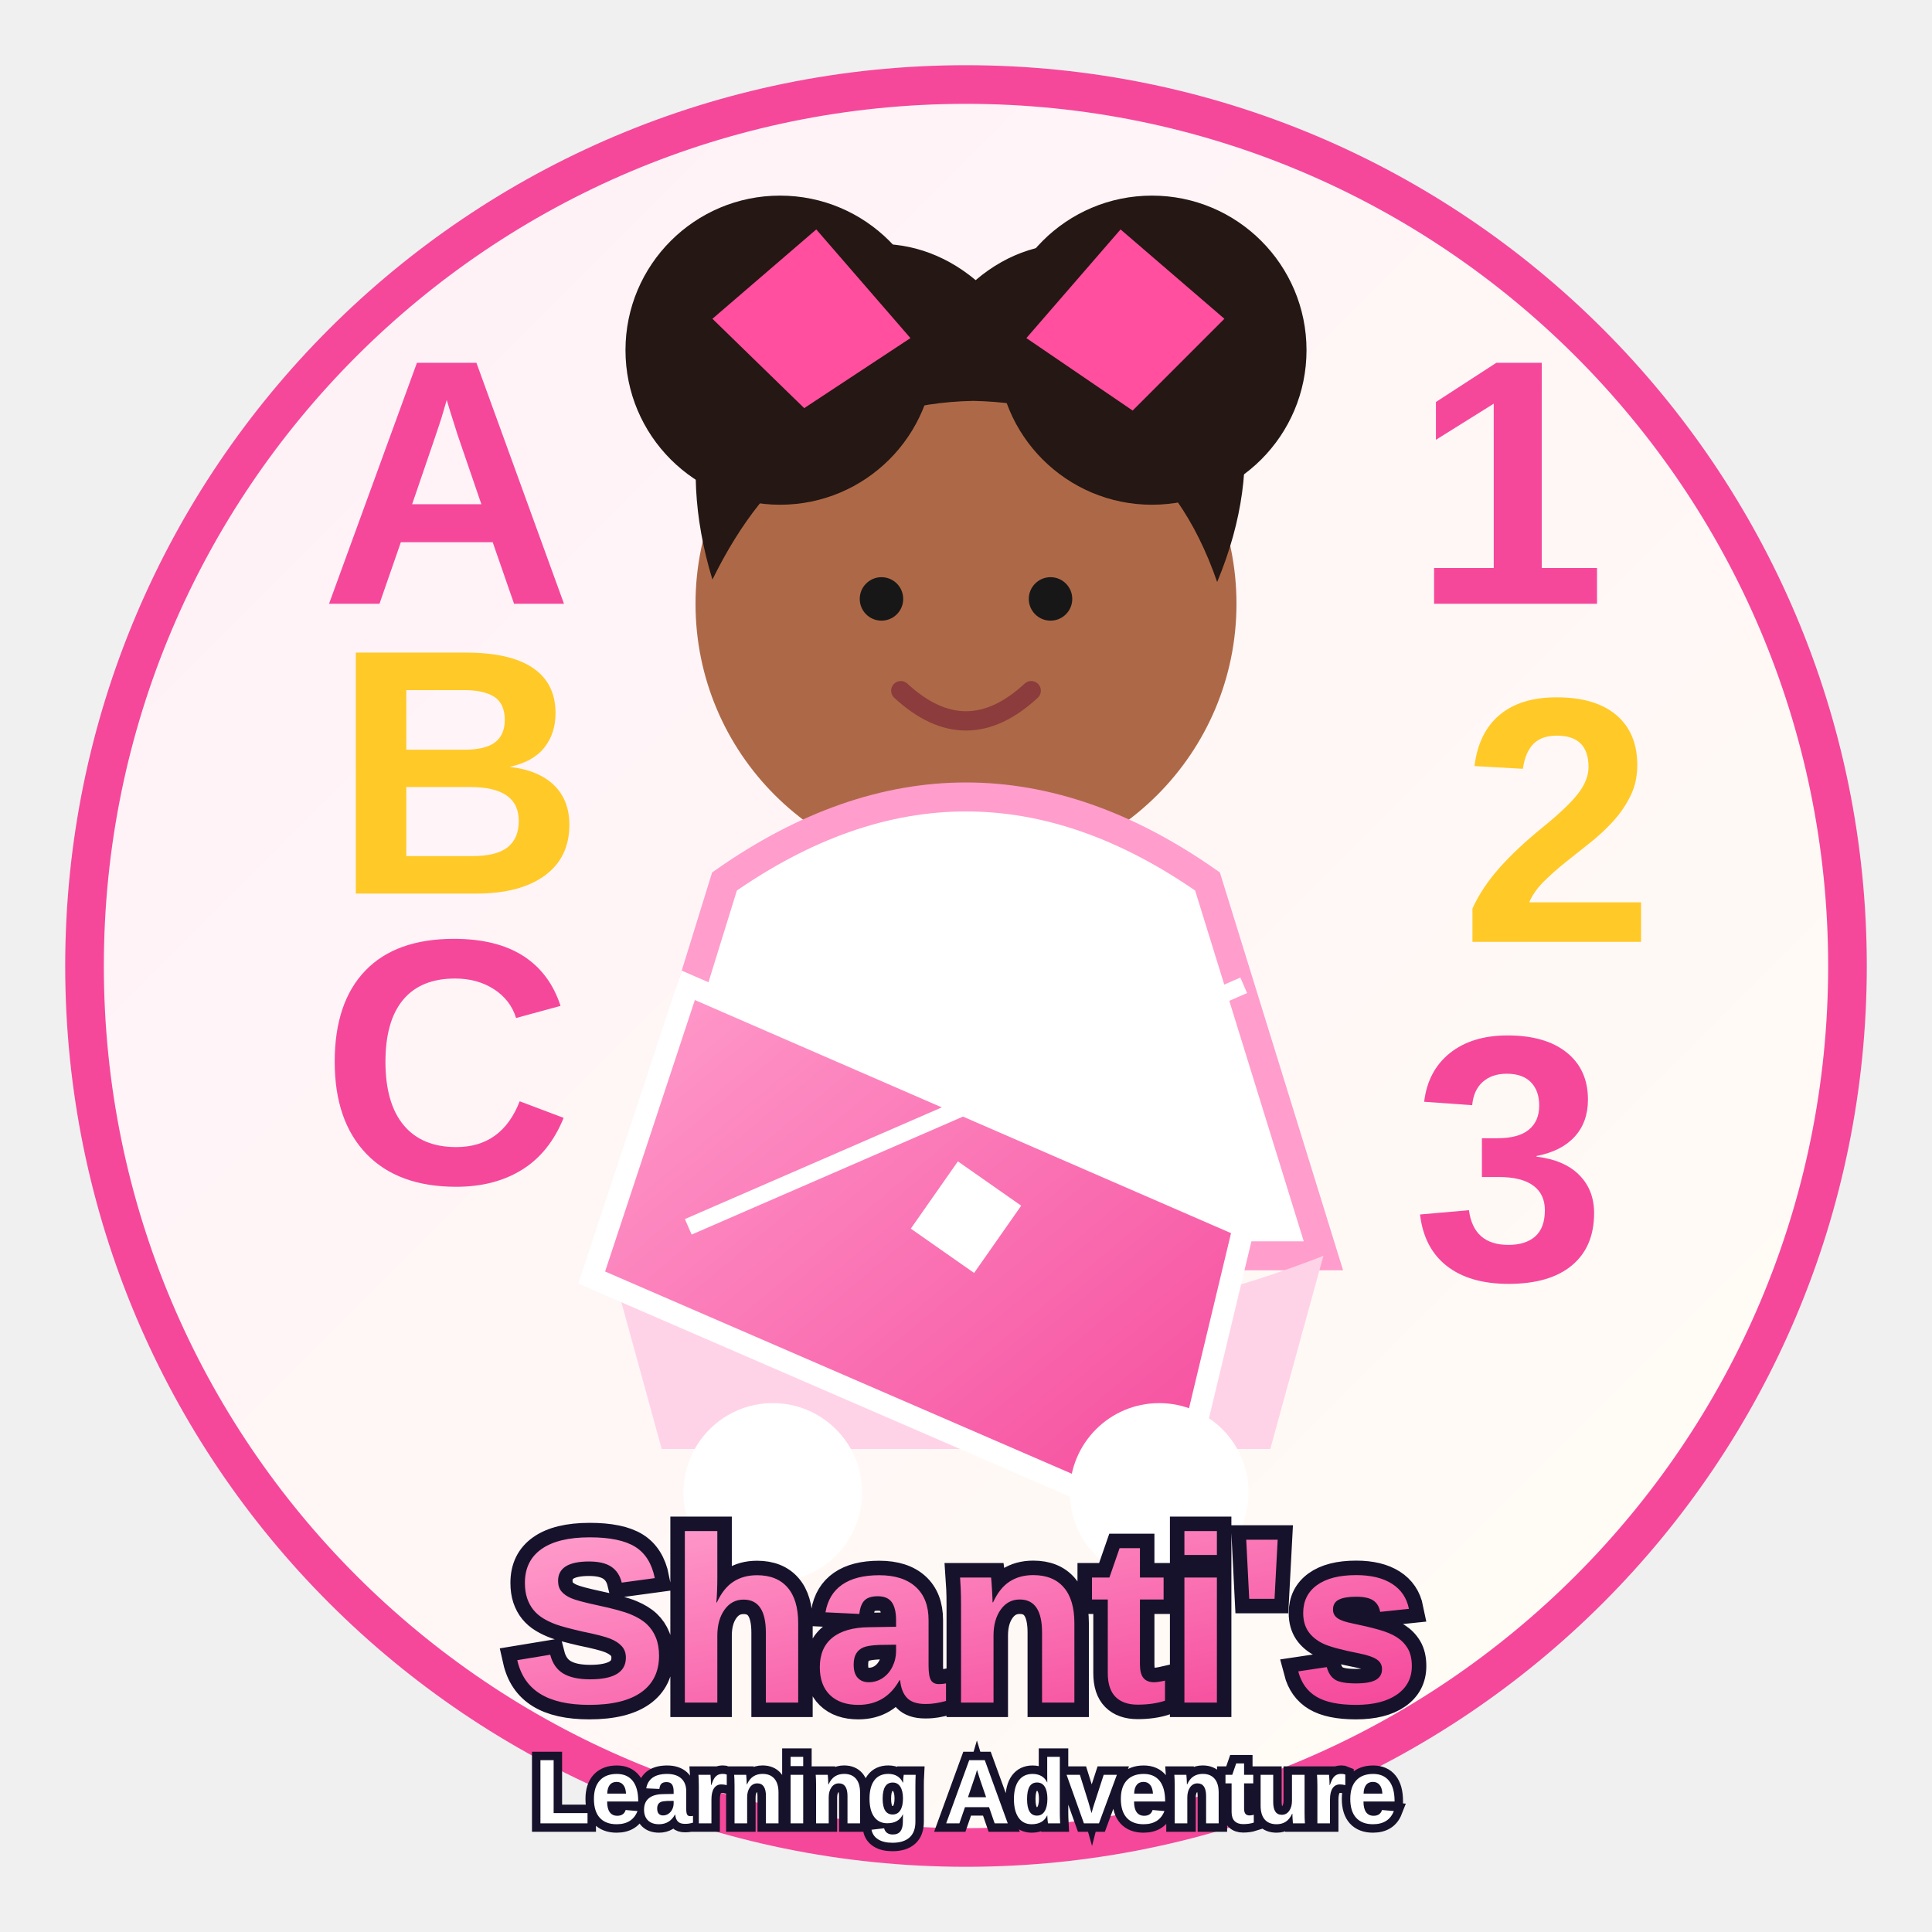
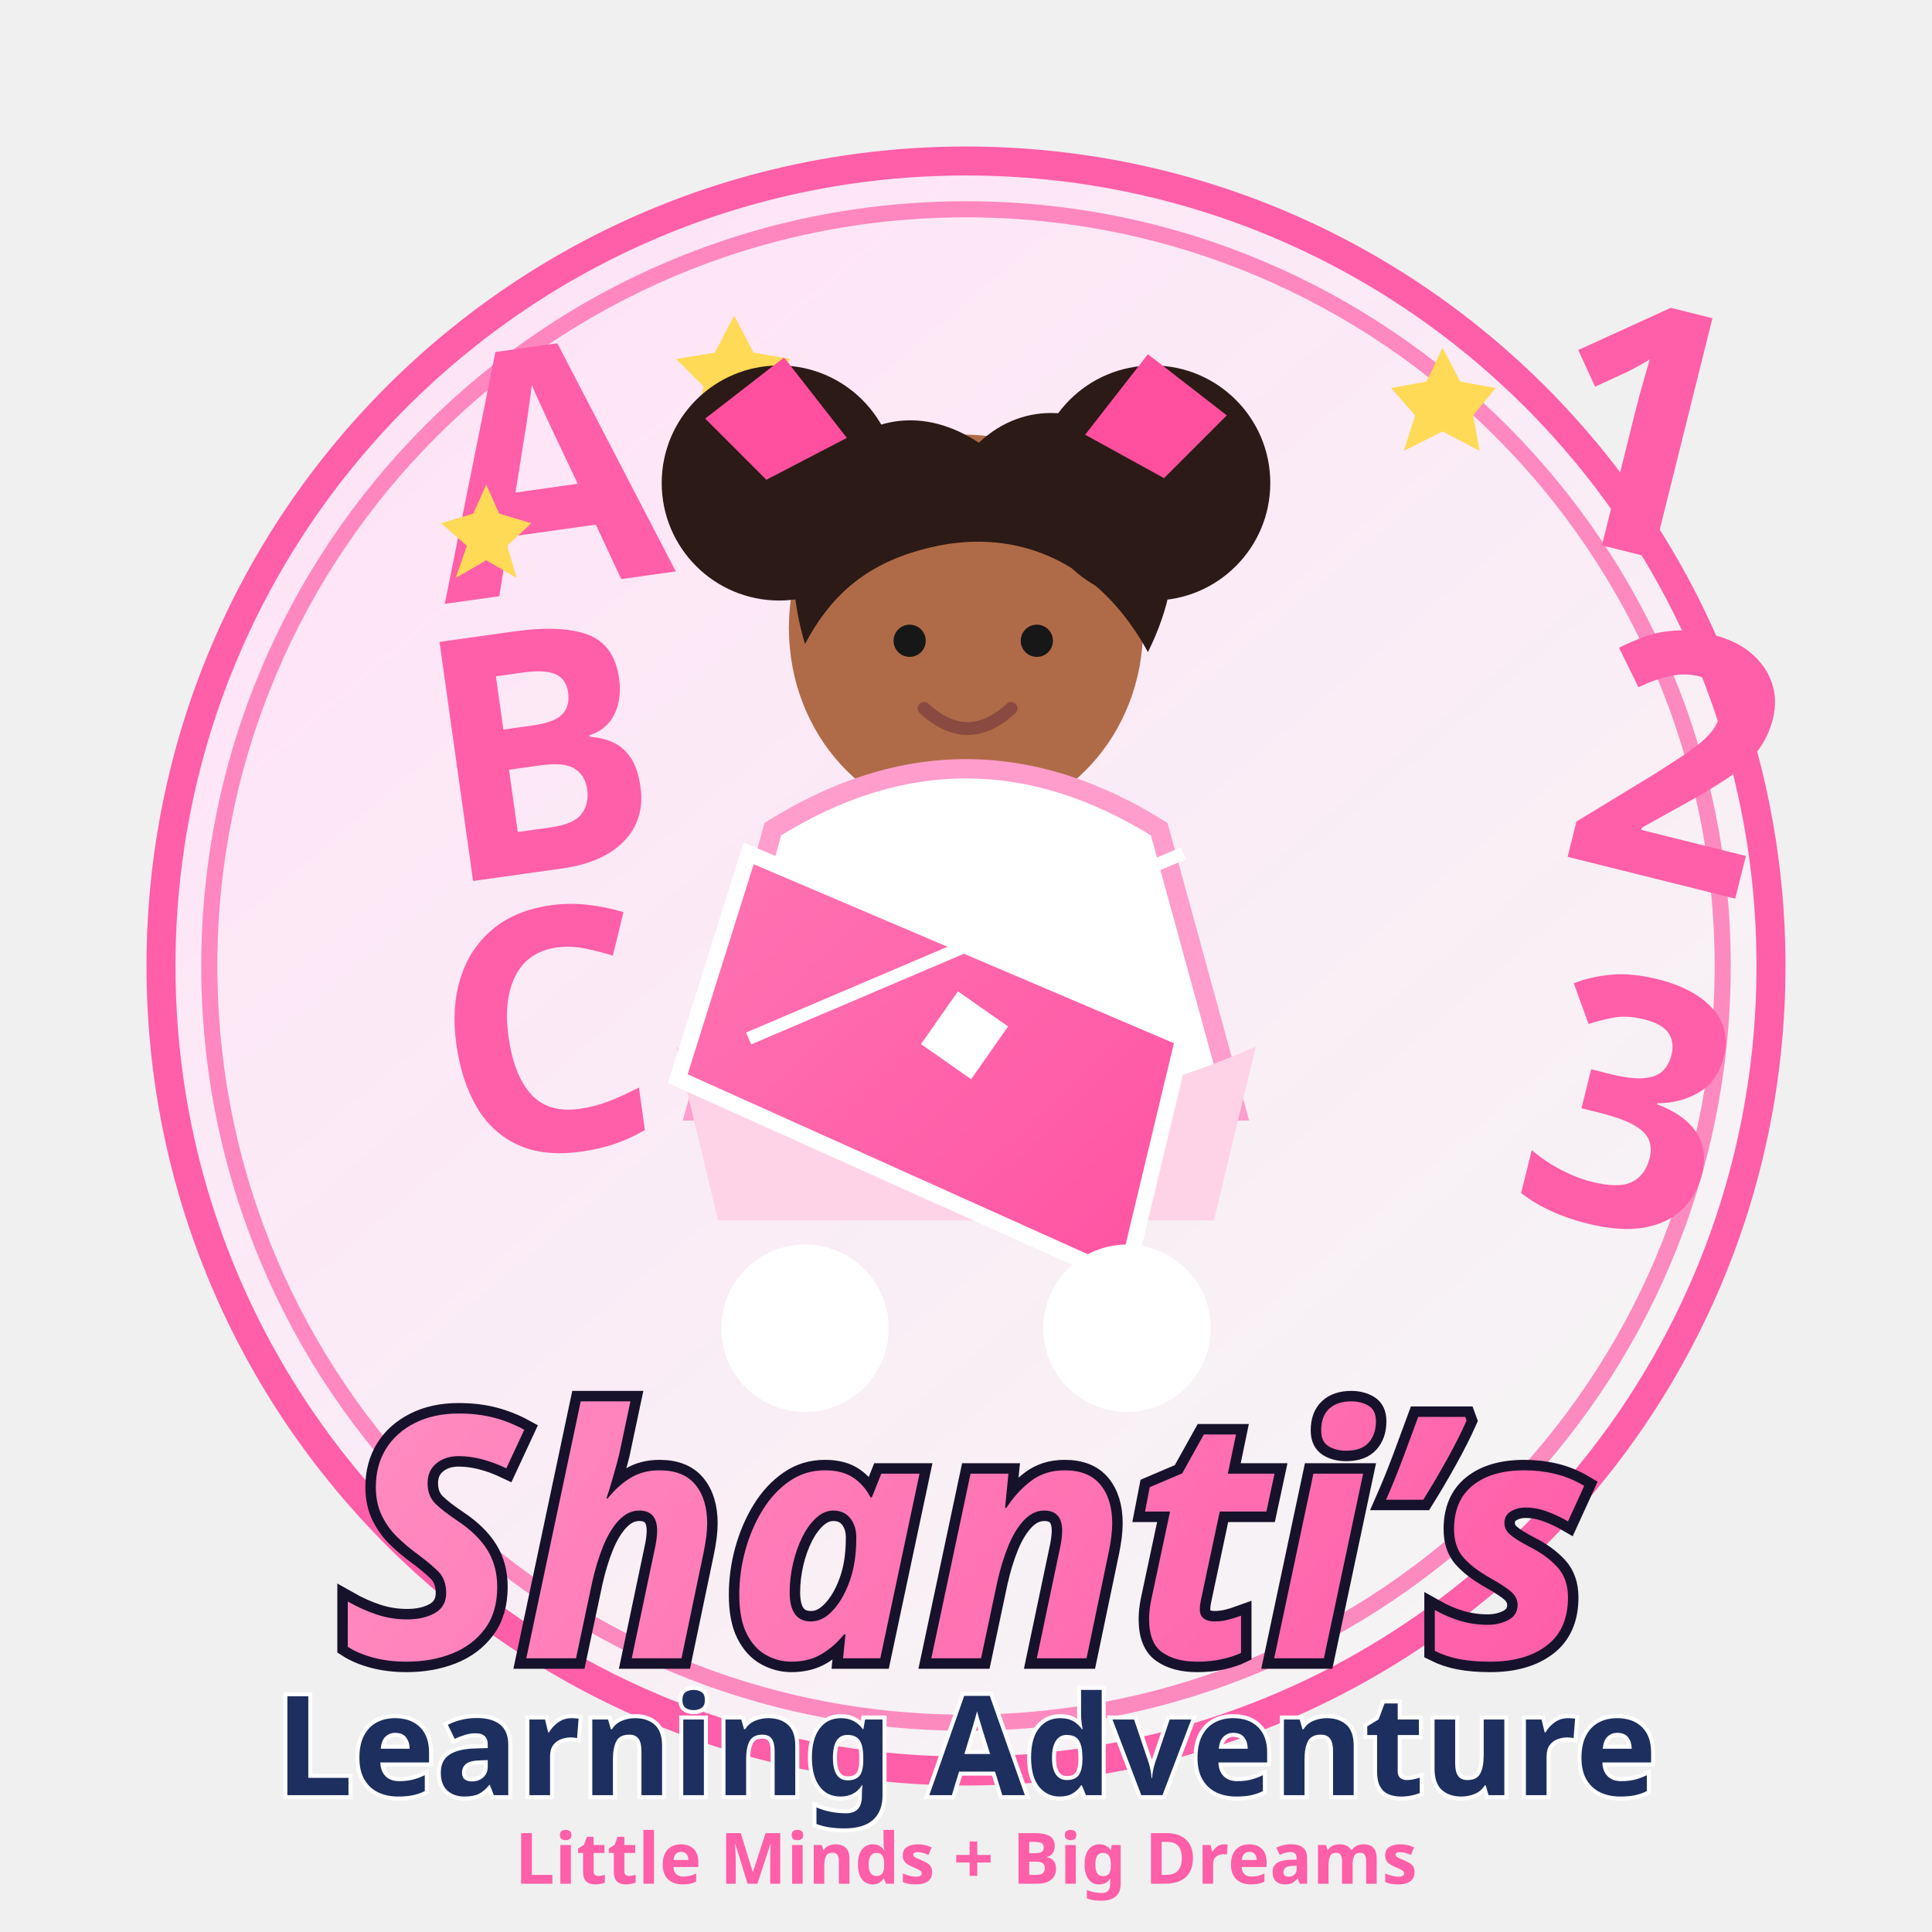
- <svg xmlns="http://www.w3.org/2000/svg" viewBox="0 0 800 800" role="img" aria-labelledby="title desc">
+ <svg xmlns="http://www.w3.org/2000/svg" width="1200" height="1200" viewBox="0 0 1200 1200" fill="none">
  <defs>
-     <linearGradient id="bg" x1="0" y1="0" x2="1" y2="1">
-       <stop stop-color="#fff0f8" />
-       <stop offset="1" stop-color="#fffdf4" />
+     <linearGradient id="bgGrad" x1="250" y1="180" x2="980" y2="1040" gradientUnits="userSpaceOnUse">
+       <stop stop-color="#FFE4F6" />
+       <stop offset="1" stop-color="#F5F5F5" />
    </linearGradient>
-     <linearGradient id="pink" x1="0" y1="0" x2="1" y2="1">
-       <stop stop-color="#ff9dcc" />
-       <stop offset="1" stop-color="#f5489b" />
+     <linearGradient id="bookGrad" x1="420" y1="500" x2="760" y2="860" gradientUnits="userSpaceOnUse">
+       <stop stop-color="#FF77B4" />
+       <stop offset="1" stop-color="#FF4C9F" />
+     </linearGradient>
+     <linearGradient id="pinkText" x1="260" y1="450" x2="970" y2="1030" gradientUnits="userSpaceOnUse">
+       <stop stop-color="#FF9CCA" />
+       <stop offset="1" stop-color="#FF5EA8" />
    </linearGradient>
  </defs>
-   <circle cx="400" cy="400" r="365" fill="url(#bg)" stroke="#f5489b" stroke-width="16" />
-   <g font-family="Arial Rounded MT Bold,Arial,sans-serif" font-weight="900" text-anchor="middle">
-     <text x="185" y="250" font-size="145" fill="#f5489b">A</text>
-     <text x="190" y="370" font-size="145" fill="#ffc928">B</text>
-     <text x="185" y="490" font-size="145" fill="#f5489b">C</text>
-     <text x="625" y="250" font-size="145" fill="#f5489b">1</text>
-     <text x="645" y="390" font-size="145" fill="#ffc928">2</text>
-     <text x="625" y="530" font-size="145" fill="#f5489b">3</text>
+   <circle cx="600" cy="600" r="500" fill="url(#bgGrad)" stroke="#FF5EA8" stroke-width="18" />
+   <circle cx="600" cy="600" r="470" fill="none" stroke="#FF5EA8" stroke-width="10" opacity=".7" />
+   <g font-family="Trebuchet MS,Arial Rounded MT Bold,sans-serif" text-anchor="middle" font-weight="900">
+     <text x="348" y="365" font-size="210" fill="#FF5EA8" transform="rotate(-8 348 365)">A</text>
+     <text x="345" y="540" font-size="210" fill="#FF5EA8" transform="rotate(-8 345 540)">B</text>
+     <text x="348" y="715" font-size="210" fill="#FF5EA8" transform="rotate(-8 348 715)">C</text>
+     <text x="1000" y="340" font-size="215" fill="#FF5EA8" transform="rotate(14 1000 340)">1</text>
+     <text x="1025" y="545" font-size="215" fill="#FF5EA8" transform="rotate(14 1025 545)">2</text>
+     <text x="995" y="760" font-size="215" fill="#FF5EA8" transform="rotate(14 995 760)">3</text>
+   </g>
+   <g fill="#FFDA56">
+     <path d="M456 196l12 23 23 4-16 17 5 24-24-15-25 15 6-24-17-17 24-4 12-23z" />
+     <path d="M896 216l11 21 22 4-14 17 4 22-23-12-24 12 7-22-15-17 22-4 10-21z" />
+     <path d="M302 301l8 18 20 6-15 14 6 20-19-11-19 11 7-20-16-14 20-6 8-18z" />
  </g>
  <g>
-     <circle cx="400" cy="250" r="112" fill="#ad6947" />
-     <path d="M295 240c-32-105 54-170 109-124 55-47 143 22 100 125-18-52-53-74-101-75-51 1-85 27-108 74z" fill="#241714" />
-     <circle cx="323" cy="145" r="64" fill="#241714" />
-     <circle cx="477" cy="145" r="64" fill="#241714" />
-     <path d="M295 132l43-37 39 45-44 29zM425 140l39-45 43 37-38 38z" fill="#ff4f9e" />
-     <circle cx="365" cy="248" r="9" fill="#171717" />
-     <circle cx="435" cy="248" r="9" fill="#171717" />
-     <path d="M373 286q27 25 54 0" fill="none" stroke="#8c3c3c" stroke-width="8" stroke-linecap="round" />
-     <path d="M300 365q100-70 200 0l48 155H252z" fill="#fff" stroke="#ff9dcc" stroke-width="12" />
-     <path d="M252 520q148 58 296 0l-22 80H274z" fill="#ffd3e7" />
-     <path d="M285 408l230 100-30 125-240-104z" fill="url(#pink)" stroke="#fff" stroke-width="9" />
-     <path d="M515 408L285 508" stroke="#fff" stroke-width="7" />
-     <path d="M384 487h32v34h-32z" fill="#fff" transform="rotate(35 400 504)" />
-     <circle cx="320" cy="618" r="37" fill="#fff" />
-     <circle cx="480" cy="618" r="37" fill="#fff" />
+     <ellipse cx="600" cy="390" rx="110" ry="120" fill="#AF6B47" />
+     <path d="M500 400c-30-100 40-170 108-125 58-55 160 20 105 130-30-55-80-78-135-65-38 9-61 28-78 60z" fill="#2B1A16" />
+     <circle cx="484" cy="300" r="73" fill="#2B1A16" />
+     <circle cx="716" cy="300" r="73" fill="#2B1A16" />
+     <path d="M438 260l49-38 39 50-50 26zM674 270l39-50 49 38-39 39z" fill="#FF4F9E" />
+     <circle cx="565" cy="398" r="10" fill="#171717" />
+     <circle cx="644" cy="398" r="10" fill="#171717" />
+     <path d="M574 440q27 25 54 0" fill="none" stroke="#8B4A41" stroke-width="8" stroke-linecap="round" />
+     <path d="M480 515q120-75 240 0l48 175H432z" fill="#FFF" stroke="#FF9DCC" stroke-width="12" />
+     <path d="M420 650q180 80 360 0l-26 108H446z" fill="#FFD3E7" />
+     <path d="M465 530l270 115-36 150-278-125z" fill="url(#bookGrad)" stroke="#FFF" stroke-width="10" />
+     <path d="M735 530L465 645" stroke="#FFF" stroke-width="8" />
+     <path d="M582 623h38v40h-38z" fill="#FFF" transform="rotate(35 600 640)" />
+     <circle cx="500" cy="825" r="52" fill="#FFF" />
+     <circle cx="700" cy="825" r="52" fill="#FFF" />
  </g>
-   <g font-family="Arial Rounded MT Bold,Arial,sans-serif" font-weight="900" text-anchor="middle">
-     <text x="400" y="705" font-size="98" fill="url(#pink)" stroke="#17122b" stroke-width="12" paint-order="stroke">Shanti's</text>
-     <text x="400" y="755" font-size="38" fill="#fff" stroke="#17122b" stroke-width="7" paint-order="stroke">Learning Adventure</text>
+   <g font-family="Trebuchet MS,Arial Rounded MT Bold,sans-serif" font-weight="900" text-anchor="middle">
+     <text x="600" y="1030" font-size="210" fill="url(#pinkText)" stroke="#17122B" stroke-width="13" paint-order="stroke" font-style="italic">Shanti’s</text>
+     <text x="600" y="1115" font-size="86" fill="#1D2F5E" stroke="#FFF" stroke-width="5" paint-order="stroke">Learning Adventure</text>
+     <text x="600" y="1170" font-size="44" fill="#FF5EA8">Little Minds + Big Dreams</text>
  </g>
</svg>
